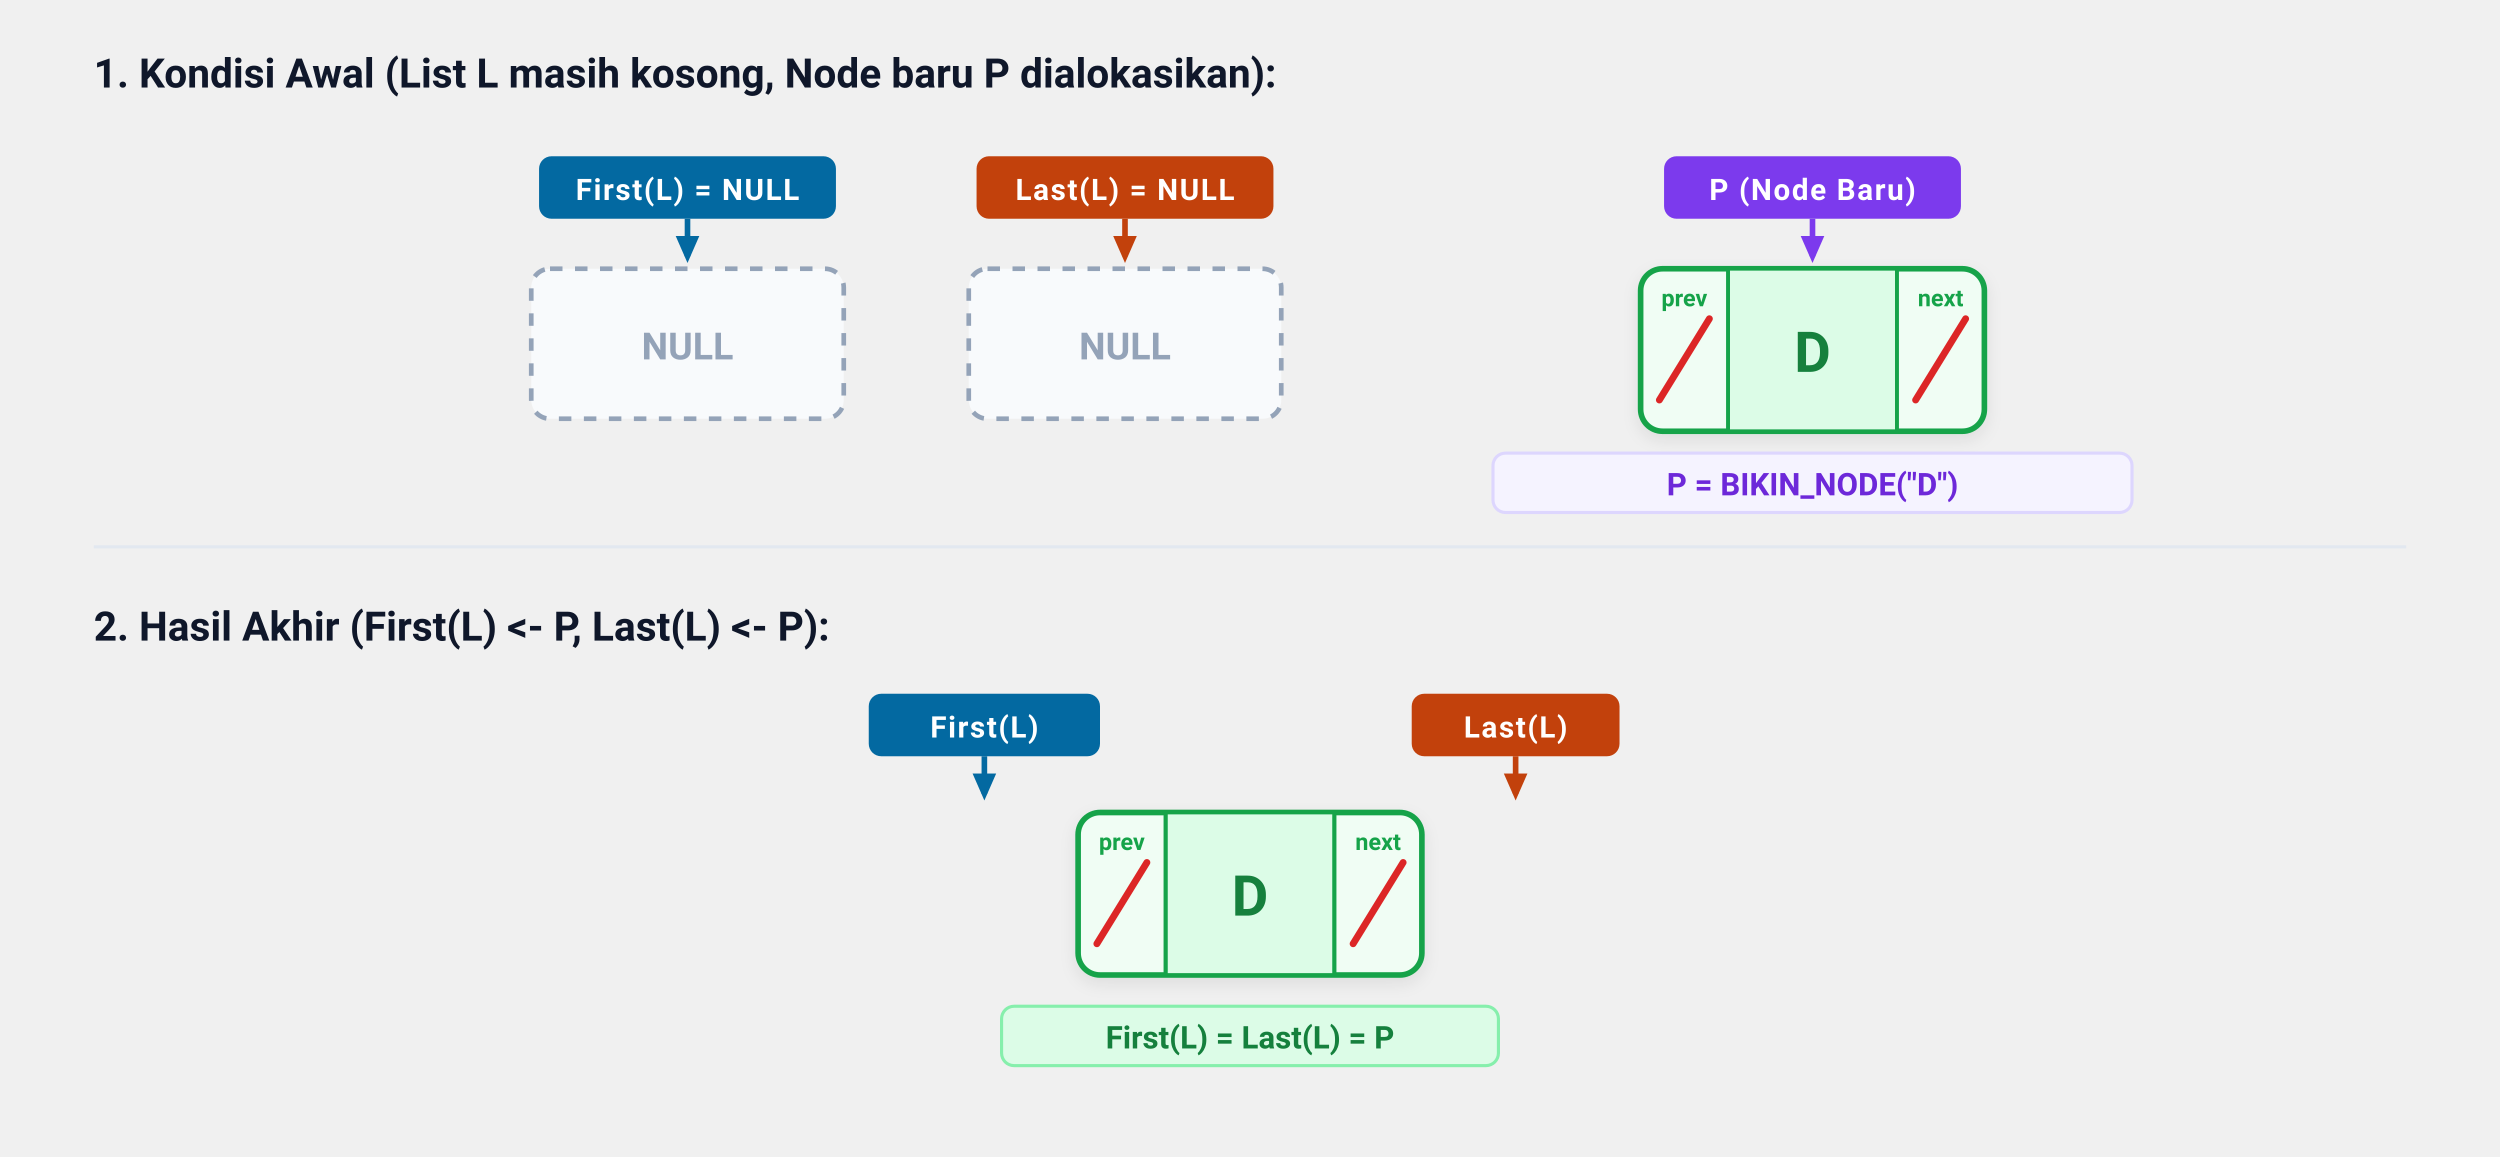
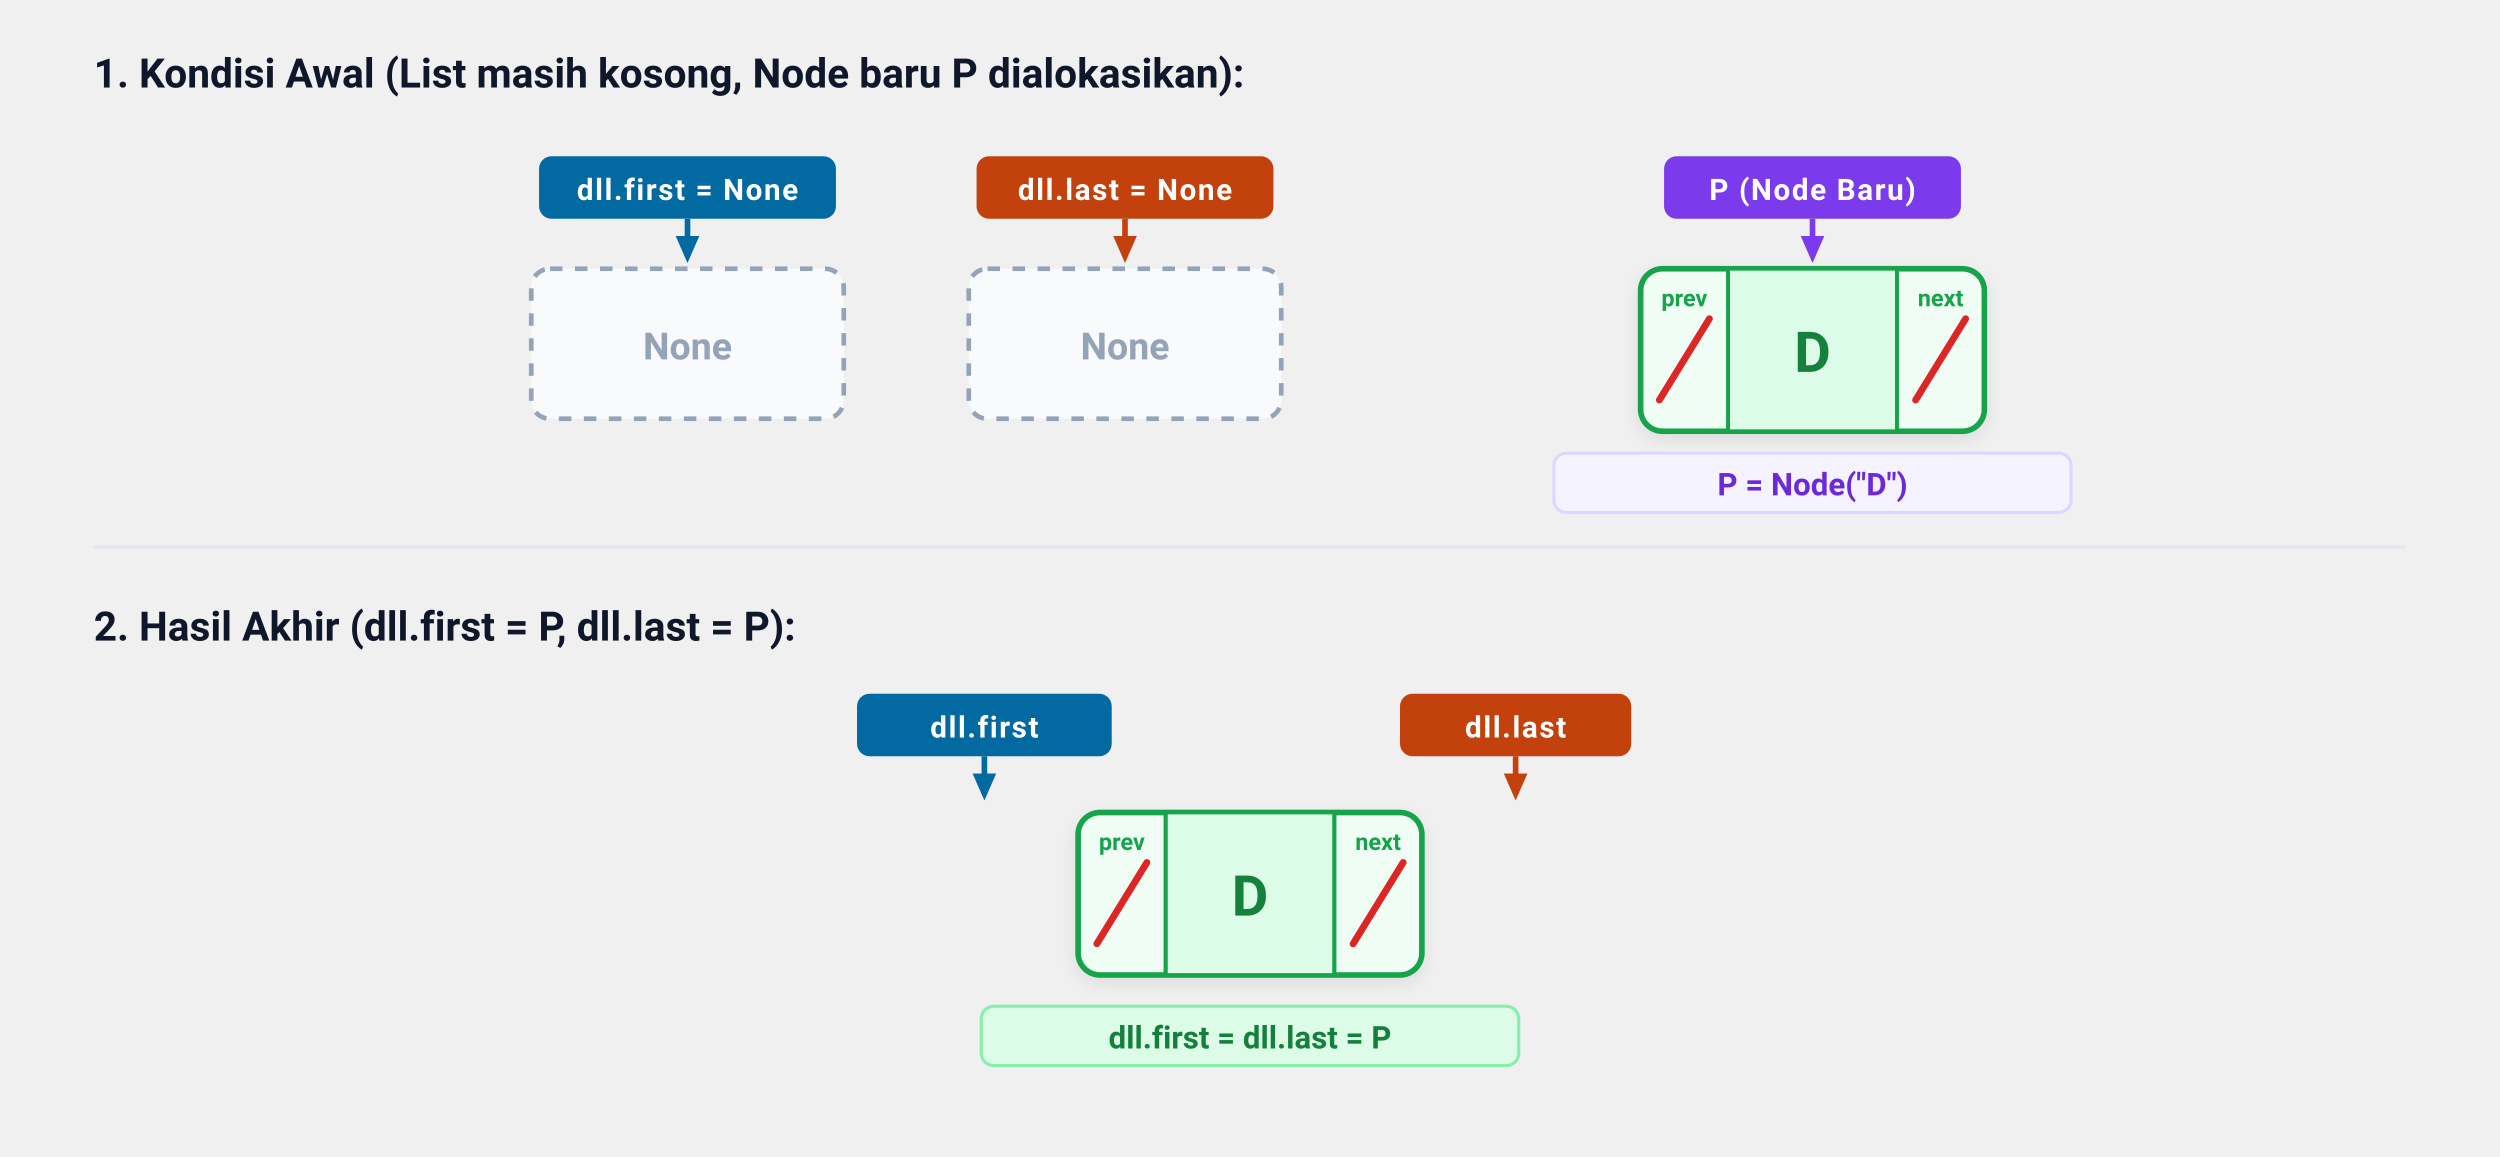
<svg xmlns="http://www.w3.org/2000/svg" viewBox="0 0 800 370" width="100%" height="auto" style="max-width: 800px; background: #FFFFFF; border-radius: 12px; border: 1px solid #CBD5E1; font-family: -apple-system, BlinkMacSystemFont, 'Segoe UI', Roboto, Helvetica, Arial, sans-serif;">
  <defs>
    <marker id="arrow-blue" viewBox="0 0 10 10" refX="6" refY="5" markerWidth="6" markerHeight="6" orient="auto-start-reverse">
      <path d="M 0 1.5 L 8 5 L 0 8.5 z" fill="#0284C7" />
    </marker>
    <marker id="arrow-orange" viewBox="0 0 10 10" refX="6" refY="5" markerWidth="6" markerHeight="6" orient="auto-start-reverse">
      <path d="M 0 1.5 L 8 5 L 0 8.5 z" fill="#EA580C" />
    </marker>
    <marker id="arrow-first" viewBox="0 0 10 10" refX="6" refY="5" markerWidth="6" markerHeight="6" orient="auto-start-reverse">
      <path d="M 0 1.5 L 8 5 L 0 8.5 z" fill="#0369A1" />
    </marker>
    <marker id="arrow-last" viewBox="0 0 10 10" refX="6" refY="5" markerWidth="6" markerHeight="6" orient="auto-start-reverse">
      <path d="M 0 1.5 L 8 5 L 0 8.5 z" fill="#C2410C" />
    </marker>
    <marker id="arrow-p" viewBox="0 0 10 10" refX="6" refY="5" markerWidth="6" markerHeight="6" orient="auto-start-reverse">
      <path d="M 0 1.5 L 8 5 L 0 8.5 z" fill="#7C3AED" />
    </marker>
    <marker id="arrow-q" viewBox="0 0 10 10" refX="6" refY="5" markerWidth="6" markerHeight="6" orient="auto-start-reverse">
      <path d="M 0 1.5 L 8 5 L 0 8.5 z" fill="#0891B2" />
    </marker>
    <filter id="shadow" x="-5%" y="-10%" width="110%" height="130%">
      <feDropShadow dx="0" dy="2" stdDeviation="2.5" flood-color="#0F172A" flood-opacity="0.08" />
    </filter>
  </defs>
-   <text x="30" y="28" font-size="13" font-weight="bold" fill="#0F172A">1. Kondisi Awal (List L masih kosong, Node baru P dialokasikan):</text>
+   <text x="30" y="28" font-size="13" font-weight="bold" fill="#0F172A">1. Kondisi Awal (List masih kosong, Node baru P dialokasikan):</text>
  <g transform="translate(172.5, 50)">
    <rect x="0" y="0" width="95" height="20" rx="4" fill="#0369A1" />
-     <text x="47.5" y="14" font-size="9.5" font-weight="bold" fill="#FFFFFF" text-anchor="middle" letter-spacing="0.5">First(L) = NULL</text>
+     <text x="47.5" y="14" font-size="9.5" font-weight="bold" fill="#FFFFFF" text-anchor="middle" letter-spacing="0.5">dll.first = None</text>
  </g>
  <line x1="220" y1="70" x2="220" y2="82" stroke="#0369A1" stroke-width="1.8" marker-end="url(#arrow-first)" />
  <g transform="translate(312.5, 50)">
    <rect x="0" y="0" width="95" height="20" rx="4" fill="#C2410C" />
-     <text x="47.5" y="14" font-size="9.5" font-weight="bold" fill="#FFFFFF" text-anchor="middle" letter-spacing="0.5">Last(L) = NULL</text>
+     <text x="47.5" y="14" font-size="9.5" font-weight="bold" fill="#FFFFFF" text-anchor="middle" letter-spacing="0.5">dll.last = None</text>
  </g>
  <line x1="360" y1="70" x2="360" y2="82" stroke="#C2410C" stroke-width="1.8" marker-end="url(#arrow-last)" />
  <g transform="translate(532.5, 50)">
    <rect x="0" y="0" width="95" height="20" rx="4" fill="#7C3AED" />
    <text x="47.5" y="14" font-size="9.5" font-weight="bold" fill="#FFFFFF" text-anchor="middle" letter-spacing="0.5">P (Node Baru)</text>
  </g>
  <line x1="580" y1="70" x2="580" y2="82" stroke="#7C3AED" stroke-width="1.8" marker-end="url(#arrow-p)" />
  <g transform="translate(170, 86)">
    <rect x="0" y="0" width="100" height="48" rx="6" fill="#F8FAFC" stroke="#94A3B8" stroke-dasharray="4 4" stroke-width="1.5" />
-     <text x="50" y="29" font-size="12" font-weight="bold" fill="#94A3B8" text-anchor="middle">NULL</text>
+     <text x="50" y="29" font-size="12" font-weight="bold" fill="#94A3B8" text-anchor="middle">None</text>
  </g>
  <g transform="translate(310, 86)">
    <rect x="0" y="0" width="100" height="48" rx="6" fill="#F8FAFC" stroke="#94A3B8" stroke-dasharray="4 4" stroke-width="1.5" />
-     <text x="50" y="29" font-size="12" font-weight="bold" fill="#94A3B8" text-anchor="middle">NULL</text>
+     <text x="50" y="29" font-size="12" font-weight="bold" fill="#94A3B8" text-anchor="middle">None</text>
  </g>
  <g transform="translate(525, 86)" filter="url(#shadow)">
    <rect x="0" y="0" width="110" height="52" rx="7" fill="#F0FDF4" stroke="#16A34A" stroke-width="1.8" />
    <rect x="28" y="0" width="54" height="52" fill="#DCFCE7" stroke="#16A34A" stroke-width="1.2" />
    <line x1="28" y1="0" x2="28" y2="52" stroke="#16A34A" stroke-width="1.2" />
    <line x1="82" y1="0" x2="82" y2="52" stroke="#16A34A" stroke-width="1.2" />
    <text x="14.0" y="12" font-size="7.5" fill="#16A34A" text-anchor="middle" font-weight="600">prev</text>
    <text x="55.0" y="33" font-size="18" font-weight="bold" fill="#15803D" text-anchor="middle">D</text>
    <text x="96.0" y="12" font-size="7.5" fill="#16A34A" text-anchor="middle" font-weight="600">next</text>
    <line x1="6" y1="42" x2="22" y2="16" stroke="#DC2626" stroke-width="2.2" stroke-linecap="round" />
    <line x1="88" y1="42" x2="104" y2="16" stroke="#DC2626" stroke-width="2.2" stroke-linecap="round" />
  </g>
-   <g transform="translate(477.75, 145)">
-     <rect x="0" y="0" width="204.5" height="19" rx="4" fill="#F5F3FF" stroke="#DDD6FE" stroke-width="1" />
-     <text x="102.25" y="13.5" font-size="10" font-weight="600" fill="#6D28D9" text-anchor="middle">P = BIKIN_NODE("D")</text>
+   <g transform="translate(497.25, 145)">
+     <rect x="0" y="0" width="165.5" height="19" rx="4" fill="#F5F3FF" stroke="#DDD6FE" stroke-width="1" />
+     <text x="82.75" y="13.5" font-size="10" font-weight="600" fill="#6D28D9" text-anchor="middle">P = Node("D")</text>
  </g>
  <line x1="30" y1="175" x2="770" y2="175" stroke="#E2E8F0" stroke-width="1" />
-   <text x="30" y="205" font-size="13" font-weight="bold" fill="#0F172A">2. Hasil Akhir (First(L) &lt;- P, Last(L) &lt;- P):</text>
-   <g transform="translate(278.0, 222)">
-     <rect x="0" y="0" width="74.0" height="20" rx="4" fill="#0369A1" />
-     <text x="37.0" y="14" font-size="9.5" font-weight="bold" fill="#FFFFFF" text-anchor="middle" letter-spacing="0.5">First(L)</text>
+   <text x="30" y="205" font-size="13" font-weight="bold" fill="#0F172A">2. Hasil Akhir (dll.first = P, dll.last = P):</text>
+   <g transform="translate(274.25, 222)">
+     <rect x="0" y="0" width="81.5" height="20" rx="4" fill="#0369A1" />
+     <text x="40.75" y="14" font-size="9.5" font-weight="bold" fill="#FFFFFF" text-anchor="middle" letter-spacing="0.5">dll.first</text>
  </g>
  <line x1="315" y1="242" x2="315" y2="254" stroke="#0369A1" stroke-width="1.8" marker-end="url(#arrow-first)" />
-   <g transform="translate(451.75, 222)">
-     <rect x="0" y="0" width="66.5" height="20" rx="4" fill="#C2410C" />
-     <text x="33.25" y="14" font-size="9.5" font-weight="bold" fill="#FFFFFF" text-anchor="middle" letter-spacing="0.5">Last(L)</text>
+   <g transform="translate(448.0, 222)">
+     <rect x="0" y="0" width="74.0" height="20" rx="4" fill="#C2410C" />
+     <text x="37.0" y="14" font-size="9.5" font-weight="bold" fill="#FFFFFF" text-anchor="middle" letter-spacing="0.5">dll.last</text>
  </g>
  <line x1="485" y1="242" x2="485" y2="254" stroke="#C2410C" stroke-width="1.8" marker-end="url(#arrow-last)" />
  <g transform="translate(345, 260)" filter="url(#shadow)">
    <rect x="0" y="0" width="110" height="52" rx="7" fill="#F0FDF4" stroke="#16A34A" stroke-width="1.8" />
    <rect x="28" y="0" width="54" height="52" fill="#DCFCE7" stroke="#16A34A" stroke-width="1.2" />
    <line x1="28" y1="0" x2="28" y2="52" stroke="#16A34A" stroke-width="1.2" />
    <line x1="82" y1="0" x2="82" y2="52" stroke="#16A34A" stroke-width="1.2" />
    <text x="14.0" y="12" font-size="7.5" fill="#16A34A" text-anchor="middle" font-weight="600">prev</text>
    <text x="55.0" y="33" font-size="18" font-weight="bold" fill="#15803D" text-anchor="middle">D</text>
    <text x="96.0" y="12" font-size="7.5" fill="#16A34A" text-anchor="middle" font-weight="600">next</text>
    <line x1="6" y1="42" x2="22" y2="16" stroke="#DC2626" stroke-width="2.2" stroke-linecap="round" />
    <line x1="88" y1="42" x2="104" y2="16" stroke="#DC2626" stroke-width="2.2" stroke-linecap="round" />
  </g>
-   <g transform="translate(320.5, 322)">
-     <rect x="0" y="0" width="159.0" height="19" rx="4" fill="#DCFCE7" stroke="#86EFAC" stroke-width="1" />
-     <text x="79.5" y="13.5" font-size="10" font-weight="600" fill="#15803D" text-anchor="middle">First(L) = Last(L) = P</text>
+   <g transform="translate(314.0, 322)">
+     <rect x="0" y="0" width="172.0" height="19" rx="4" fill="#DCFCE7" stroke="#86EFAC" stroke-width="1" />
+     <text x="86.0" y="13.5" font-size="10" font-weight="600" fill="#15803D" text-anchor="middle">dll.first = dll.last = P</text>
  </g>
</svg>
